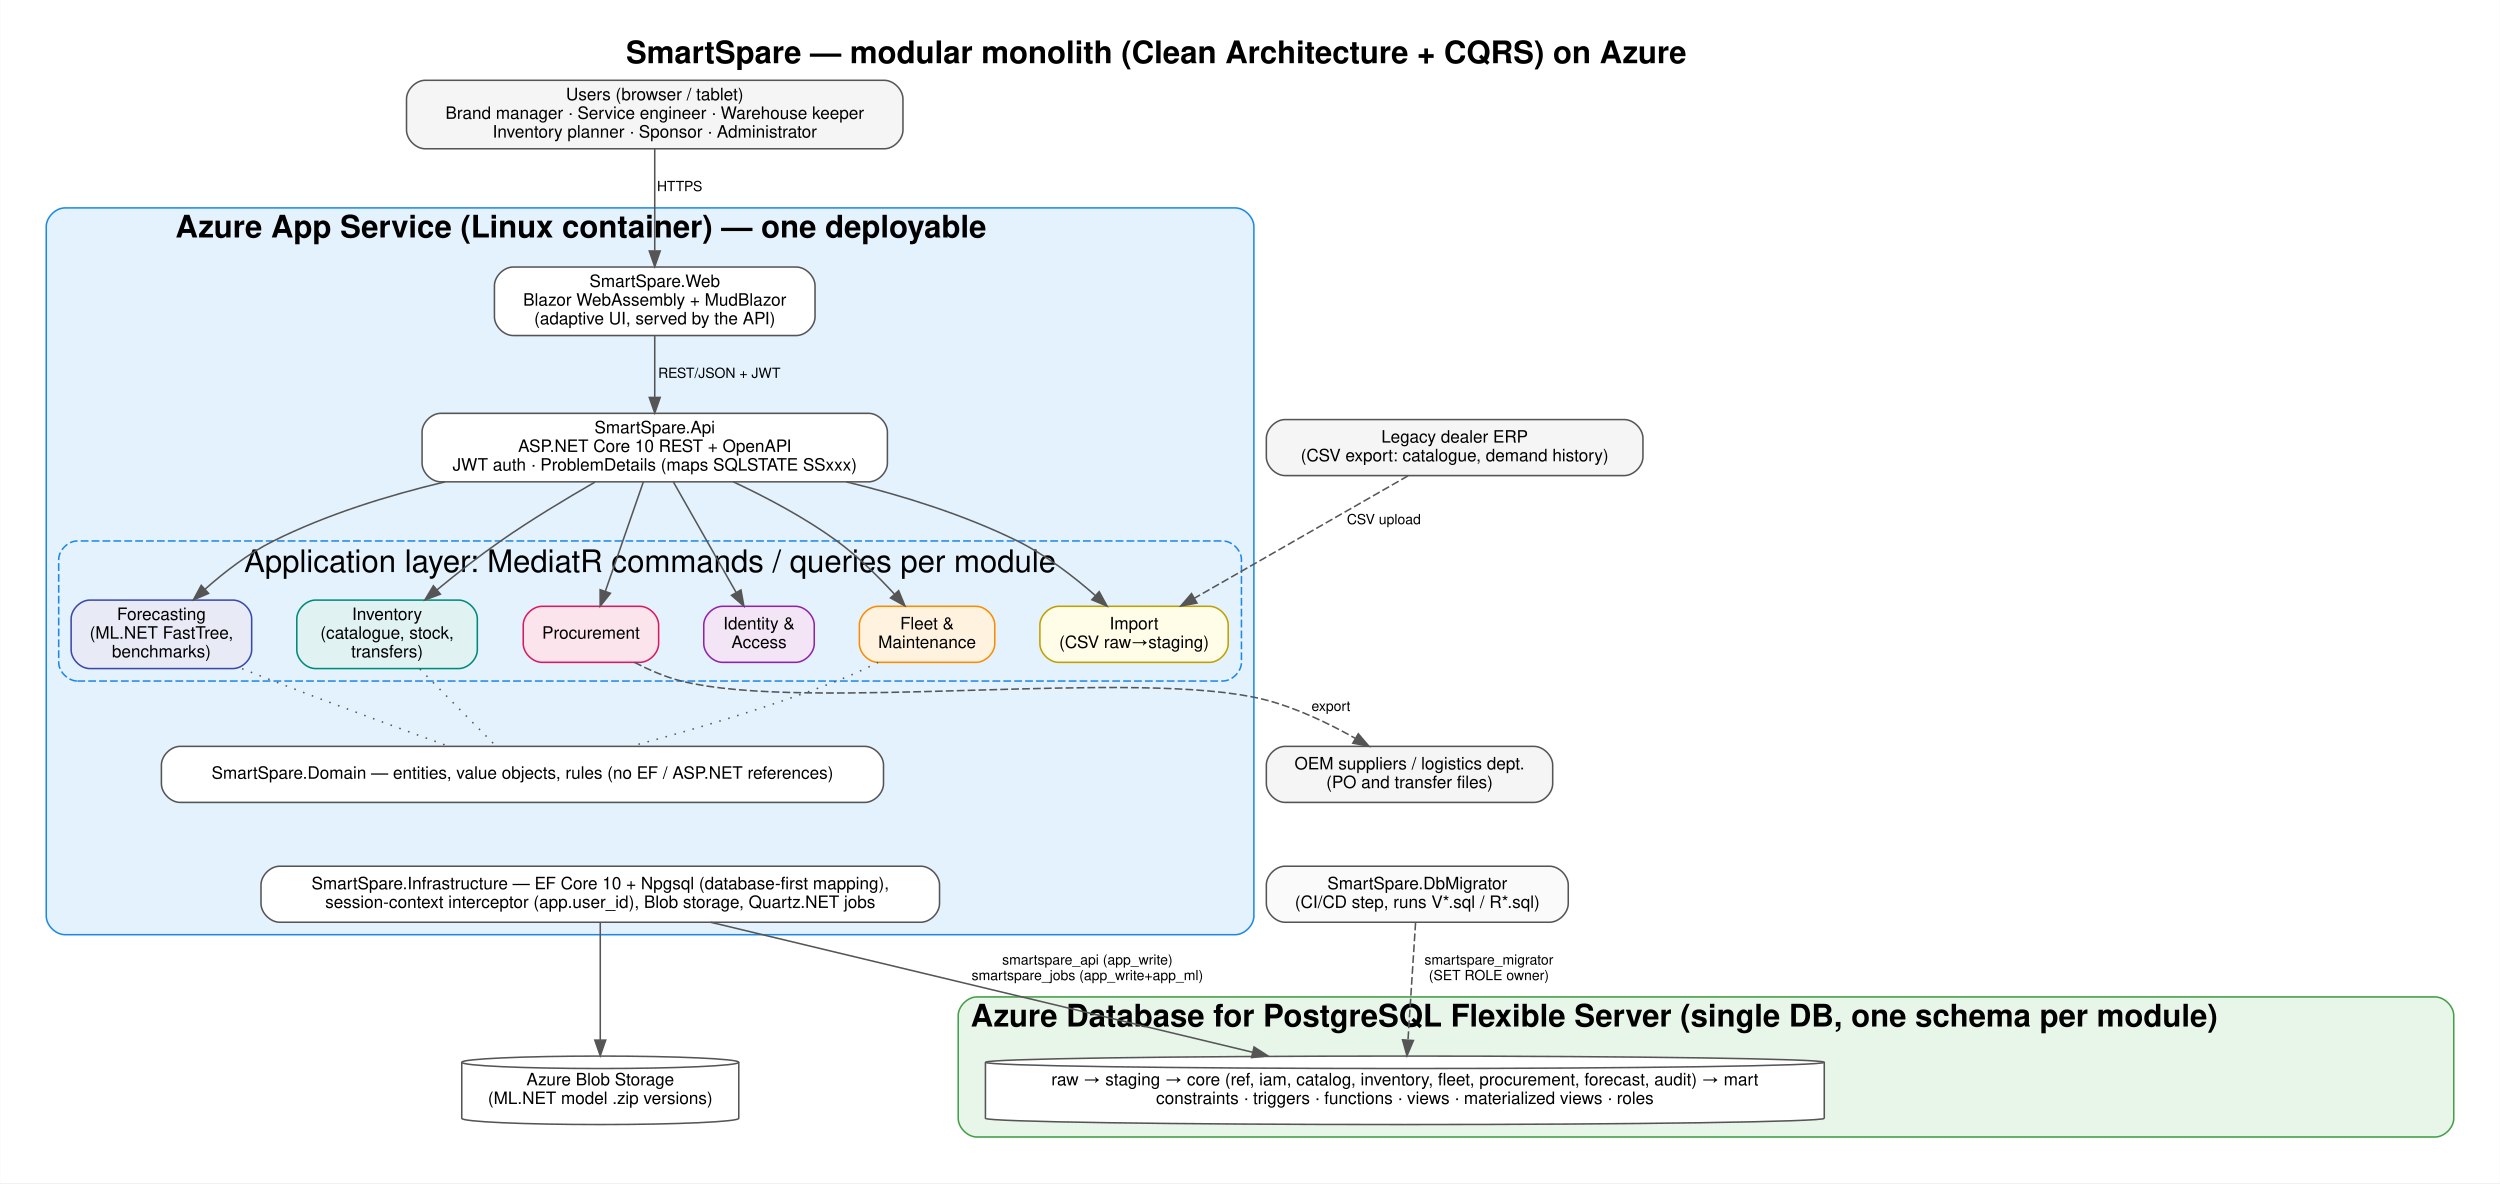
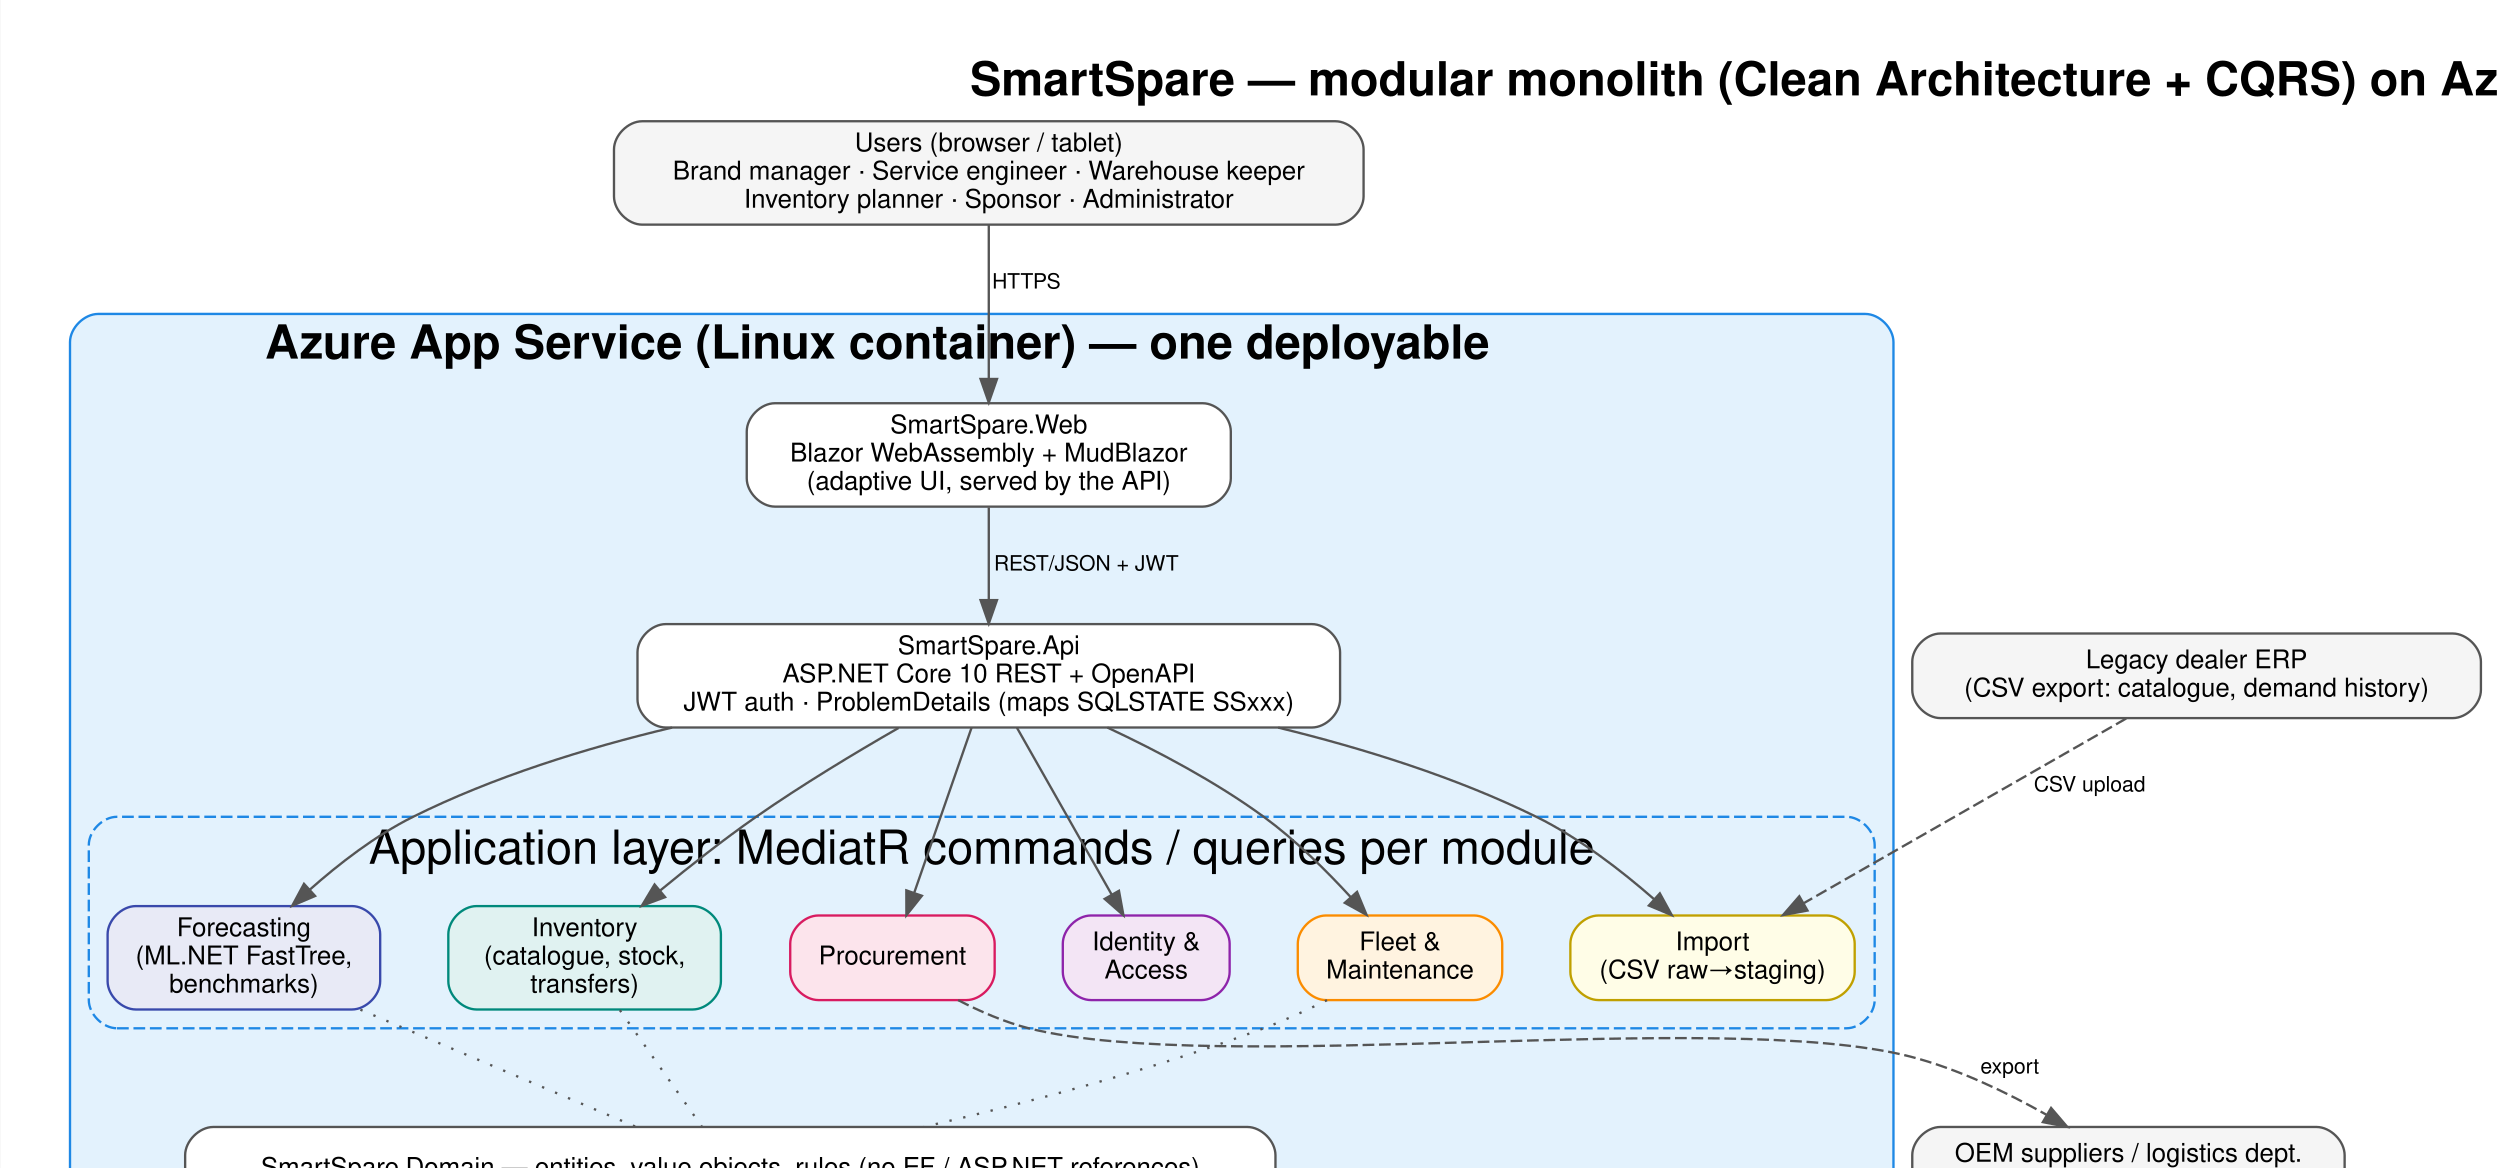
- <svg xmlns="http://www.w3.org/2000/svg" width="1606pt" height="760pt" viewBox="0.00 0.00 1606.20 760.20">
-   <g id="graph0" class="graph" transform="scale(1 1) rotate(0) translate(21.6 738.6)">
-     <polygon fill="white" stroke="transparent" points="-21.6,21.6 -21.6,-738.6 1584.6,-738.6 1584.6,21.6 -21.6,21.6" />
-     <text text-anchor="start" x="380.5" y="-698" font-family="Helvetica,sans-Serif" font-weight="bold" font-size="20.00">SmartSpare — modular monolith (Clean Architecture + CQRS) on Azure</text>
+ <svg xmlns="http://www.w3.org/2000/svg" width="2486pt" height="1161pt" viewBox="0.00 0.00 1627.20 760.20">
+   <g id="graph0" class="graph" transform="scale(1.53 1.53) rotate(0) translate(21.6 738.6)">
+     <polygon fill="white" stroke="transparent" points="-21.6,21.6 -21.6,-738.6 1605.6,-738.6 1605.6,21.6 -21.6,21.6" />
+     <text text-anchor="start" x="391" y="-698" font-family="Helvetica,sans-Serif" font-weight="bold" font-size="20.00">SmartSpare — modular monolith (Clean Architecture + CQRS) on Azure</text>
    <g id="clust1" class="cluster">
      <path fill="#e3f2fd" stroke="#1e88e5" d="M20,-138C20,-138 772,-138 772,-138 778,-138 784,-144 784,-150 784,-150 784,-593 784,-593 784,-599 778,-605 772,-605 772,-605 20,-605 20,-605 14,-605 8,-599 8,-593 8,-593 8,-150 8,-150 8,-144 14,-138 20,-138" />
      <text text-anchor="start" x="91" y="-586" font-family="Helvetica,sans-Serif" font-weight="bold" font-size="20.00">Azure App Service (Linux container) — one deployable</text>
    </g>
    <g id="clust2" class="cluster">
      <path fill="none" stroke="#1e88e5" stroke-dasharray="5,2" d="M28,-301C28,-301 764,-301 764,-301 770,-301 776,-307 776,-313 776,-313 776,-379 776,-379 776,-385 770,-391 764,-391 764,-391 28,-391 28,-391 22,-391 16,-385 16,-379 16,-379 16,-313 16,-313 16,-307 22,-301 28,-301" />
      <text text-anchor="middle" x="396" y="-371" font-family="Helvetica,sans-Serif" font-size="20.00">Application layer: MediatR commands / queries per module</text>
    </g>
    <g id="clust3" class="cluster">
-       <path fill="#e8f5e9" stroke="#43a047" d="M606,-8C606,-8 1543,-8 1543,-8 1549,-8 1555,-14 1555,-20 1555,-20 1555,-86 1555,-86 1555,-92 1549,-98 1543,-98 1543,-98 606,-98 606,-98 600,-98 594,-92 594,-86 594,-86 594,-20 594,-20 594,-14 600,-8 606,-8" />
-       <text text-anchor="start" x="602" y="-79" font-family="Helvetica,sans-Serif" font-weight="bold" font-size="20.00">Azure Database for PostgreSQL Flexible Server (single DB, one schema per module)</text>
+       <path fill="#e8f5e9" stroke="#43a047" d="M627,-8C627,-8 1564,-8 1564,-8 1570,-8 1576,-14 1576,-20 1576,-20 1576,-86 1576,-86 1576,-92 1570,-98 1564,-98 1564,-98 627,-98 627,-98 621,-98 615,-92 615,-86 615,-86 615,-20 615,-20 615,-14 621,-8 627,-8" />
+       <text text-anchor="start" x="623" y="-79" font-family="Helvetica,sans-Serif" font-weight="bold" font-size="20.00">Azure Database for PostgreSQL Flexible Server (single DB, one schema per module)</text>
    </g>
    <g id="node1" class="node">
      <path fill="#f5f5f5" stroke="#555555" d="M546.5,-687C546.5,-687 251.5,-687 251.5,-687 245.5,-687 239.5,-681 239.5,-675 239.5,-675 239.5,-655 239.5,-655 239.5,-649 245.5,-643 251.5,-643 251.5,-643 546.5,-643 546.5,-643 552.5,-643 558.5,-649 558.5,-655 558.5,-655 558.5,-675 558.5,-675 558.5,-681 552.5,-687 546.5,-687" />
      <text text-anchor="middle" x="399" y="-674.2" font-family="Helvetica,sans-Serif" font-size="11.00">Users (browser / tablet)</text>
      <text text-anchor="middle" x="399" y="-662.2" font-family="Helvetica,sans-Serif" font-size="11.00">Brand manager · Service engineer · Warehouse keeper</text>
      <text text-anchor="middle" x="399" y="-650.2" font-family="Helvetica,sans-Serif" font-size="11.00">Inventory planner · Sponsor · Administrator</text>
    </g>
    <g id="node4" class="node">
      <path fill="#ffffff" stroke="#555555" d="M490,-567C490,-567 308,-567 308,-567 302,-567 296,-561 296,-555 296,-555 296,-535 296,-535 296,-529 302,-523 308,-523 308,-523 490,-523 490,-523 496,-523 502,-529 502,-535 502,-535 502,-555 502,-555 502,-561 496,-567 490,-567" />
      <text text-anchor="middle" x="399" y="-554.2" font-family="Helvetica,sans-Serif" font-size="11.00">SmartSpare.Web</text>
      <text text-anchor="middle" x="399" y="-542.2" font-family="Helvetica,sans-Serif" font-size="11.00">Blazor WebAssembly + MudBlazor</text>
      <text text-anchor="middle" x="399" y="-530.2" font-family="Helvetica,sans-Serif" font-size="11.00">(adaptive UI, served by the API)</text>
    </g>
    <g id="edge1" class="edge">
      <path fill="none" stroke="#555555" d="M399,-642.9C399,-624.73 399,-598.23 399,-577.53" />
      <polygon fill="#555555" stroke="#555555" points="402.5,-577.31 399,-567.31 395.5,-577.31 402.5,-577.31" />
      <text text-anchor="middle" x="415" y="-615.8" font-family="Helvetica,sans-Serif" font-size="9.00"> HTTPS</text>
    </g>
    <g id="node2" class="node">
      <path fill="#f5f5f5" stroke="#555555" d="M1022,-469C1022,-469 804,-469 804,-469 798,-469 792,-463 792,-457 792,-457 792,-445 792,-445 792,-439 798,-433 804,-433 804,-433 1022,-433 1022,-433 1028,-433 1034,-439 1034,-445 1034,-445 1034,-457 1034,-457 1034,-463 1028,-469 1022,-469" />
      <text text-anchor="middle" x="913" y="-454.2" font-family="Helvetica,sans-Serif" font-size="11.00">Legacy dealer ERP</text>
      <text text-anchor="middle" x="913" y="-442.2" font-family="Helvetica,sans-Serif" font-size="11.00">(CSV export: catalogue, demand history)</text>
    </g>
    <g id="node11" class="node">
      <path fill="#fffde7" stroke="#c0a000" d="M755.5,-349C755.5,-349 658.5,-349 658.5,-349 652.5,-349 646.5,-343 646.5,-337 646.5,-337 646.5,-325 646.5,-325 646.5,-319 652.5,-313 658.5,-313 658.5,-313 755.5,-313 755.5,-313 761.5,-313 767.5,-319 767.5,-325 767.5,-325 767.5,-337 767.5,-337 767.5,-343 761.5,-349 755.5,-349" />
      <text text-anchor="middle" x="707" y="-334.2" font-family="Helvetica,sans-Serif" font-size="11.00">Import</text>
      <text text-anchor="middle" x="707" y="-322.2" font-family="Helvetica,sans-Serif" font-size="11.00">(CSV raw→staging)</text>
    </g>
    <g id="edge16" class="edge">
      <path fill="none" stroke="#555555" stroke-dasharray="5,2" d="M883.05,-432.84C846.81,-412.09 785.73,-377.1 745.89,-354.28" />
      <polygon fill="#555555" stroke="#555555" points="747.41,-351.11 736.99,-349.18 743.93,-357.19 747.41,-351.11" />
      <text text-anchor="middle" x="867.5" y="-401.8" font-family="Helvetica,sans-Serif" font-size="9.00"> CSV upload</text>
    </g>
    <g id="node3" class="node">
      <path fill="#f5f5f5" stroke="#555555" d="M964,-259C964,-259 804,-259 804,-259 798,-259 792,-253 792,-247 792,-247 792,-235 792,-235 792,-229 798,-223 804,-223 804,-223 964,-223 964,-223 970,-223 976,-229 976,-235 976,-235 976,-247 976,-247 976,-253 970,-259 964,-259" />
      <text text-anchor="middle" x="884" y="-244.2" font-family="Helvetica,sans-Serif" font-size="11.00">OEM suppliers / logistics dept.</text>
      <text text-anchor="middle" x="884" y="-232.2" font-family="Helvetica,sans-Serif" font-size="11.00">(PO and transfer files)</text>
    </g>
    <g id="node5" class="node">
      <path fill="#ffffff" stroke="#555555" d="M536.5,-473C536.5,-473 261.5,-473 261.5,-473 255.5,-473 249.5,-467 249.5,-461 249.5,-461 249.5,-441 249.5,-441 249.5,-435 255.5,-429 261.5,-429 261.5,-429 536.5,-429 536.5,-429 542.5,-429 548.5,-435 548.5,-441 548.5,-441 548.5,-461 548.5,-461 548.5,-467 542.5,-473 536.5,-473" />
      <text text-anchor="middle" x="399" y="-460.2" font-family="Helvetica,sans-Serif" font-size="11.00">SmartSpare.Api</text>
      <text text-anchor="middle" x="399" y="-448.2" font-family="Helvetica,sans-Serif" font-size="11.00">ASP.NET Core 10 REST + OpenAPI</text>
      <text text-anchor="middle" x="399" y="-436.2" font-family="Helvetica,sans-Serif" font-size="11.00">JWT auth · ProblemDetails (maps SQLSTATE SSxxx)</text>
    </g>
    <g id="edge2" class="edge">
      <path fill="none" stroke="#555555" d="M399,-522.66C399,-511.05 399,-496.46 399,-483.56" />
      <polygon fill="#555555" stroke="#555555" points="402.5,-483.22 399,-473.22 395.5,-483.22 402.5,-483.22" />
      <text text-anchor="middle" x="440.5" y="-495.8" font-family="Helvetica,sans-Serif" font-size="9.00"> REST/JSON + JWT</text>
    </g>
    <g id="node6" class="node">
      <path fill="#fff3e0" stroke="#fb8c00" d="M605.5,-349C605.5,-349 542.5,-349 542.5,-349 536.5,-349 530.5,-343 530.5,-337 530.5,-337 530.5,-325 530.5,-325 530.5,-319 536.5,-313 542.5,-313 542.5,-313 605.5,-313 605.5,-313 611.5,-313 617.5,-319 617.5,-325 617.5,-325 617.5,-337 617.5,-337 617.5,-343 611.5,-349 605.5,-349" />
      <text text-anchor="middle" x="574" y="-334.2" font-family="Helvetica,sans-Serif" font-size="11.00">Fleet &amp;</text>
      <text text-anchor="middle" x="574" y="-322.2" font-family="Helvetica,sans-Serif" font-size="11.00">Maintenance</text>
    </g>
    <g id="edge3" class="edge">
      <path fill="none" stroke="#555555" d="M449.46,-428.99C470.9,-418.96 495.6,-405.89 516,-391 529.48,-381.16 542.67,-368.1 553.06,-356.77" />
      <polygon fill="#555555" stroke="#555555" points="555.72,-359.05 559.77,-349.26 550.5,-354.38 555.72,-359.05" />
    </g>
    <g id="node7" class="node">
      <path fill="#e0f2f1" stroke="#00897b" d="M273,-353C273,-353 181,-353 181,-353 175,-353 169,-347 169,-341 169,-341 169,-321 169,-321 169,-315 175,-309 181,-309 181,-309 273,-309 273,-309 279,-309 285,-315 285,-321 285,-321 285,-341 285,-341 285,-347 279,-353 273,-353" />
      <text text-anchor="middle" x="227" y="-340.2" font-family="Helvetica,sans-Serif" font-size="11.00">Inventory</text>
      <text text-anchor="middle" x="227" y="-328.2" font-family="Helvetica,sans-Serif" font-size="11.00">(catalogue, stock,</text>
      <text text-anchor="middle" x="227" y="-316.2" font-family="Helvetica,sans-Serif" font-size="11.00">transfers)</text>
    </g>
    <g id="edge4" class="edge">
      <path fill="none" stroke="#555555" d="M360.6,-428.82C341.92,-418.09 319.37,-404.5 300,-391 286.18,-381.37 271.62,-369.9 259.17,-359.64" />
      <polygon fill="#555555" stroke="#555555" points="261.25,-356.82 251.32,-353.11 256.77,-362.2 261.25,-356.82" />
    </g>
    <g id="node8" class="node">
      <path fill="#fce4ec" stroke="#d81b60" d="M389.5,-349C389.5,-349 326.5,-349 326.5,-349 320.5,-349 314.5,-343 314.5,-337 314.5,-337 314.5,-325 314.5,-325 314.5,-319 320.5,-313 326.5,-313 326.5,-313 389.5,-313 389.5,-313 395.5,-313 401.5,-319 401.5,-325 401.5,-325 401.5,-337 401.5,-337 401.5,-343 395.5,-349 389.5,-349" />
      <text text-anchor="middle" x="358" y="-328.2" font-family="Helvetica,sans-Serif" font-size="11.00">Procurement</text>
    </g>
    <g id="edge5" class="edge">
      <path fill="none" stroke="#555555" d="M391.67,-428.9C384.86,-409.31 374.69,-380.03 367.31,-358.79" />
      <polygon fill="#555555" stroke="#555555" points="370.53,-357.38 363.94,-349.09 363.91,-359.68 370.53,-357.38" />
    </g>
    <g id="node9" class="node">
      <path fill="#e8eaf6" stroke="#3949ab" d="M128,-353C128,-353 36,-353 36,-353 30,-353 24,-347 24,-341 24,-341 24,-321 24,-321 24,-315 30,-309 36,-309 36,-309 128,-309 128,-309 134,-309 140,-315 140,-321 140,-321 140,-341 140,-341 140,-347 134,-353 128,-353" />
      <text text-anchor="middle" x="82" y="-340.2" font-family="Helvetica,sans-Serif" font-size="11.00">Forecasting</text>
      <text text-anchor="middle" x="82" y="-328.2" font-family="Helvetica,sans-Serif" font-size="11.00">(ML.NET FastTree,</text>
      <text text-anchor="middle" x="82" y="-316.2" font-family="Helvetica,sans-Serif" font-size="11.00">benchmarks)</text>
    </g>
    <g id="edge6" class="edge">
      <path fill="none" stroke="#555555" d="M264.22,-428.97C227.3,-420.19 188.08,-407.95 154,-391 138.06,-383.08 122.51,-371.05 109.96,-359.92" />
      <polygon fill="#555555" stroke="#555555" points="112.3,-357.31 102.56,-353.15 107.58,-362.48 112.3,-357.31" />
    </g>
    <g id="node10" class="node">
      <path fill="#f3e5f5" stroke="#8e24aa" d="M489.5,-349C489.5,-349 442.5,-349 442.5,-349 436.5,-349 430.5,-343 430.5,-337 430.5,-337 430.5,-325 430.5,-325 430.5,-319 436.5,-313 442.5,-313 442.5,-313 489.5,-313 489.5,-313 495.5,-313 501.5,-319 501.5,-325 501.5,-325 501.5,-337 501.5,-337 501.5,-343 495.5,-349 489.5,-349" />
      <text text-anchor="middle" x="466" y="-334.2" font-family="Helvetica,sans-Serif" font-size="11.00">Identity &amp;</text>
      <text text-anchor="middle" x="466" y="-322.2" font-family="Helvetica,sans-Serif" font-size="11.00">Access</text>
    </g>
    <g id="edge7" class="edge">
      <path fill="none" stroke="#555555" d="M410.98,-428.9C422.26,-409.04 439.18,-379.23 451.28,-357.93" />
      <polygon fill="#555555" stroke="#555555" points="454.4,-359.51 456.3,-349.09 448.32,-356.06 454.4,-359.51" />
    </g>
    <g id="edge8" class="edge">
      <path fill="none" stroke="#555555" d="M522.15,-428.96C558.64,-420.07 597.93,-407.77 632,-391 650.27,-382.01 668.28,-368.06 682.07,-355.98" />
      <polygon fill="#555555" stroke="#555555" points="684.58,-358.42 689.67,-349.13 679.9,-353.22 684.58,-358.42" />
    </g>
    <g id="node12" class="node">
-       <path fill="#ffffff" stroke="#555555" d="M534,-259C534,-259 94,-259 94,-259 88,-259 82,-253 82,-247 82,-247 82,-235 82,-235 82,-229 88,-223 94,-223 94,-223 534,-223 534,-223 540,-223 546,-229 546,-235 546,-235 546,-247 546,-247 546,-253 540,-259 534,-259" />
-       <text text-anchor="middle" x="314" y="-238.2" font-family="Helvetica,sans-Serif" font-size="11.00">SmartSpare.Domain — entities, value objects, rules (no EF / ASP.NET references)</text>
+       <path fill="#ffffff" stroke="#555555" d="M509,-259C509,-259 69,-259 69,-259 63,-259 57,-253 57,-247 57,-247 57,-235 57,-235 57,-229 63,-223 69,-223 69,-223 509,-223 509,-223 515,-223 521,-229 521,-235 521,-235 521,-247 521,-247 521,-253 515,-259 509,-259" />
+       <text text-anchor="middle" x="289" y="-238.2" font-family="Helvetica,sans-Serif" font-size="11.00">SmartSpare.Domain — entities, value objects, rules (no EF / ASP.NET references)</text>
    </g>
    <g id="edge9" class="edge">
-       <path fill="none" stroke="#555555" stroke-dasharray="1,5" d="M542.56,-313C534.07,-308.76 524.8,-304.45 516,-301 472.98,-284.12 423.15,-269.51 383.75,-259.06" />
+       <path fill="none" stroke="#555555" stroke-dasharray="1,5" d="M542.93,-312.97C534.36,-308.69 524.96,-304.36 516,-301 469.2,-283.44 415.09,-269.16 371.44,-259.04" />
    </g>
    <g id="edge11" class="edge">
-       <path fill="none" stroke="#555555" stroke-dasharray="1,5" d="M248.06,-308.7C263.05,-293.54 282.93,-273.43 296.93,-259.27" />
+       <path fill="none" stroke="#555555" stroke-dasharray="1,5" d="M242.01,-308.7C252.69,-293.54 266.85,-273.43 276.83,-259.27" />
    </g>
    <g id="edge17" class="edge">
      <path fill="none" stroke="#555555" stroke-dasharray="5,2" d="M385.96,-312.98C395.2,-308.2 405.74,-303.6 416,-301 496.83,-280.55 710.22,-309.62 791,-289 811.26,-283.83 832.19,-273.74 849.05,-264.24" />
      <polygon fill="#555555" stroke="#555555" points="851.08,-267.1 857.96,-259.05 847.56,-261.05 851.08,-267.1" />
      <text text-anchor="middle" x="833.5" y="-281.8" font-family="Helvetica,sans-Serif" font-size="9.00"> export</text>
    </g>
    <g id="edge10" class="edge">
-       <path fill="none" stroke="#555555" stroke-dasharray="1,5" d="M133.84,-308.91C140.61,-306.22 147.46,-303.52 154,-301 191.71,-286.46 234.69,-270.65 266.61,-259.06" />
+       <path fill="none" stroke="#555555" stroke-dasharray="1,5" d="M131.58,-308.92C167.46,-293.67 215.34,-273.31 248.84,-259.07" />
    </g>
    <g id="node13" class="node">
-       <path fill="#ffffff" stroke="#555555" d="M570,-182C570,-182 158,-182 158,-182 152,-182 146,-176 146,-170 146,-170 146,-158 146,-158 146,-152 152,-146 158,-146 158,-146 570,-146 570,-146 576,-146 582,-152 582,-158 582,-158 582,-170 582,-170 582,-176 576,-182 570,-182" />
-       <text text-anchor="middle" x="364" y="-167.2" font-family="Helvetica,sans-Serif" font-size="11.00">SmartSpare.Infrastructure — EF Core 10 + Npgsql (database-first mapping),</text>
-       <text text-anchor="middle" x="364" y="-155.2" font-family="Helvetica,sans-Serif" font-size="11.00">session-context interceptor (app.user_id), Blob storage, Quartz.NET jobs</text>
+       <path fill="#ffffff" stroke="#555555" d="M691,-182C691,-182 87,-182 87,-182 81,-182 75,-176 75,-170 75,-170 75,-158 75,-158 75,-152 81,-146 87,-146 87,-146 691,-146 691,-146 697,-146 703,-152 703,-158 703,-158 703,-170 703,-170 703,-176 697,-182 691,-182" />
+       <text text-anchor="middle" x="389" y="-167.2" font-family="Helvetica,sans-Serif" font-size="11.00">SmartSpare.Infrastructure — EF Core 10 + Npgsql (code-first, one DbContext per module, SQL parts in db/sql),</text>
+       <text text-anchor="middle" x="389" y="-155.2" font-family="Helvetica,sans-Serif" font-size="11.00">session-context interceptor (app.user_id), outbox/inbox, Blob storage, Quartz.NET jobs</text>
    </g>
    <g id="node14" class="node">
-       <path fill="#ffffff" stroke="#555555" d="M1150.5,-56C1150.5,-58.21 1029.71,-60 881,-60 732.29,-60 611.5,-58.21 611.5,-56 611.5,-56 611.5,-20 611.5,-20 611.5,-17.79 732.29,-16 881,-16 1029.71,-16 1150.5,-17.79 1150.5,-20 1150.5,-20 1150.5,-56 1150.5,-56" />
-       <path fill="none" stroke="#555555" d="M1150.5,-56C1150.5,-53.79 1029.71,-52 881,-52 732.29,-52 611.5,-53.79 611.5,-56" />
-       <text text-anchor="middle" x="881" y="-41.2" font-family="Helvetica,sans-Serif" font-size="11.00">raw → staging → core (ref, iam, catalog, inventory, fleet, procurement, forecast, audit) → mart</text>
-       <text text-anchor="middle" x="881" y="-29.2" font-family="Helvetica,sans-Serif" font-size="11.00">constraints · triggers · functions · views · materialized views · roles</text>
+       <path fill="#ffffff" stroke="#555555" d="M1197.5,-56C1197.5,-58.21 1076.71,-60 928,-60 779.29,-60 658.5,-58.21 658.5,-56 658.5,-56 658.5,-20 658.5,-20 658.5,-17.79 779.29,-16 928,-16 1076.71,-16 1197.5,-17.79 1197.5,-20 1197.5,-20 1197.5,-56 1197.5,-56" />
+       <path fill="none" stroke="#555555" d="M1197.5,-56C1197.5,-53.79 1076.71,-52 928,-52 779.29,-52 658.5,-53.79 658.5,-56" />
+       <text text-anchor="middle" x="928" y="-41.2" font-family="Helvetica,sans-Serif" font-size="11.00">raw → staging → core (ref, iam, catalog, inventory, fleet, procurement, forecast, audit) → mart</text>
+       <text text-anchor="middle" x="928" y="-29.2" font-family="Helvetica,sans-Serif" font-size="11.00">constraints · triggers · functions · views · materialized views · roles</text>
    </g>
    <g id="edge13" class="edge">
-       <path fill="none" stroke="#555555" d="M435.07,-145.95C525.34,-124.3 681.55,-86.84 783.06,-62.49" />
-       <polygon fill="#555555" stroke="#555555" points="784.11,-65.84 793.02,-60.1 782.48,-59.03 784.11,-65.84" />
-       <text text-anchor="middle" x="677" y="-118.8" font-family="Helvetica,sans-Serif" font-size="9.00"> smartspare_api (app_write)</text>
-       <text text-anchor="middle" x="677" y="-108.8" font-family="Helvetica,sans-Serif" font-size="9.00"> smartspare_jobs (app_write+app_ml)</text>
+       <path fill="none" stroke="#555555" d="M463.1,-145.95C557.3,-124.28 720.39,-86.76 826.21,-62.42" />
+       <polygon fill="#555555" stroke="#555555" points="827.31,-65.76 836.27,-60.1 825.74,-58.93 827.31,-65.76" />
+       <text text-anchor="middle" x="712" y="-118.8" font-family="Helvetica,sans-Serif" font-size="9.00"> smartspare_api (app_write)</text>
+       <text text-anchor="middle" x="712" y="-108.8" font-family="Helvetica,sans-Serif" font-size="9.00"> smartspare_jobs (app_write+app_ml)</text>
    </g>
    <g id="node15" class="node">
-       <path fill="#ffffff" stroke="#555555" d="M453,-56C453,-58.21 413.11,-60 364,-60 314.89,-60 275,-58.21 275,-56 275,-56 275,-20 275,-20 275,-17.79 314.89,-16 364,-16 413.11,-16 453,-17.79 453,-20 453,-20 453,-56 453,-56" />
-       <path fill="none" stroke="#555555" d="M453,-56C453,-53.79 413.11,-52 364,-52 314.89,-52 275,-53.79 275,-56" />
-       <text text-anchor="middle" x="364" y="-41.2" font-family="Helvetica,sans-Serif" font-size="11.00">Azure Blob Storage</text>
-       <text text-anchor="middle" x="364" y="-29.2" font-family="Helvetica,sans-Serif" font-size="11.00">(ML.NET model .zip versions)</text>
+       <path fill="#ffffff" stroke="#555555" d="M478,-56C478,-58.21 438.11,-60 389,-60 339.89,-60 300,-58.21 300,-56 300,-56 300,-20 300,-20 300,-17.79 339.89,-16 389,-16 438.11,-16 478,-17.79 478,-20 478,-20 478,-56 478,-56" />
+       <path fill="none" stroke="#555555" d="M478,-56C478,-53.79 438.11,-52 389,-52 339.89,-52 300,-53.79 300,-56" />
+       <text text-anchor="middle" x="389" y="-41.2" font-family="Helvetica,sans-Serif" font-size="11.00">Azure Blob Storage</text>
+       <text text-anchor="middle" x="389" y="-29.2" font-family="Helvetica,sans-Serif" font-size="11.00">(ML.NET model .zip versions)</text>
    </g>
    <g id="edge14" class="edge">
-       <path fill="none" stroke="#555555" d="M364,-145.76C364,-126.28 364,-94.18 364,-70.26" />
-       <polygon fill="#555555" stroke="#555555" points="367.5,-70.25 364,-60.25 360.5,-70.25 367.5,-70.25" />
+       <path fill="none" stroke="#555555" d="M389,-145.76C389,-126.28 389,-94.18 389,-70.26" />
+       <polygon fill="#555555" stroke="#555555" points="392.5,-70.25 389,-60.25 385.5,-70.25 392.5,-70.25" />
    </g>
    <g id="node16" class="node">
-       <path fill="#fafafa" stroke="#555555" d="M974,-182C974,-182 804,-182 804,-182 798,-182 792,-176 792,-170 792,-170 792,-158 792,-158 792,-152 798,-146 804,-146 804,-146 974,-146 974,-146 980,-146 986,-152 986,-158 986,-158 986,-170 986,-170 986,-176 980,-182 974,-182" />
-       <text text-anchor="middle" x="889" y="-167.2" font-family="Helvetica,sans-Serif" font-size="11.00">SmartSpare.DbMigrator</text>
-       <text text-anchor="middle" x="889" y="-155.2" font-family="Helvetica,sans-Serif" font-size="11.00">(CI/CD step, runs V*.sql / R*.sql)</text>
+       <path fill="#fafafa" stroke="#555555" d="M1121.5,-182C1121.5,-182 804.5,-182 804.5,-182 798.5,-182 792.5,-176 792.5,-170 792.5,-170 792.5,-158 792.5,-158 792.5,-152 798.5,-146 804.5,-146 804.5,-146 1121.5,-146 1121.5,-146 1127.5,-146 1133.5,-152 1133.5,-158 1133.5,-158 1133.5,-170 1133.5,-170 1133.5,-176 1127.5,-182 1121.5,-182" />
+       <text text-anchor="middle" x="963" y="-167.2" font-family="Helvetica,sans-Serif" font-size="11.00">EF Core migration bundles per module</text>
+       <text text-anchor="middle" x="963" y="-155.2" font-family="Helvetica,sans-Serif" font-size="11.00">(CI/CD step; SmartSpare.MigrationRunner locally and in CI)</text>
    </g>
    <g id="edge15" class="edge">
-       <path fill="none" stroke="#555555" stroke-dasharray="5,2" d="M887.89,-145.76C886.63,-126.28 884.56,-94.18 883.02,-70.26" />
-       <polygon fill="#555555" stroke="#555555" points="886.51,-70 882.37,-60.25 879.52,-70.45 886.51,-70" />
-       <text text-anchor="middle" x="935" y="-118.8" font-family="Helvetica,sans-Serif" font-size="9.00"> smartspare_migrator</text>
-       <text text-anchor="middle" x="935" y="-108.8" font-family="Helvetica,sans-Serif" font-size="9.00">(SET ROLE owner)</text>
+       <path fill="none" stroke="#555555" stroke-dasharray="5,2" d="M958.13,-145.76C952.61,-126.19 943.5,-93.9 936.73,-69.94" />
+       <polygon fill="#555555" stroke="#555555" points="940.08,-68.92 934,-60.25 933.34,-70.82 940.08,-68.92" />
+       <text text-anchor="middle" x="1000" y="-118.8" font-family="Helvetica,sans-Serif" font-size="9.00"> smartspare_migrator</text>
+       <text text-anchor="middle" x="1000" y="-108.8" font-family="Helvetica,sans-Serif" font-size="9.00">(SET ROLE owner)</text>
    </g>
  </g>
</svg>
